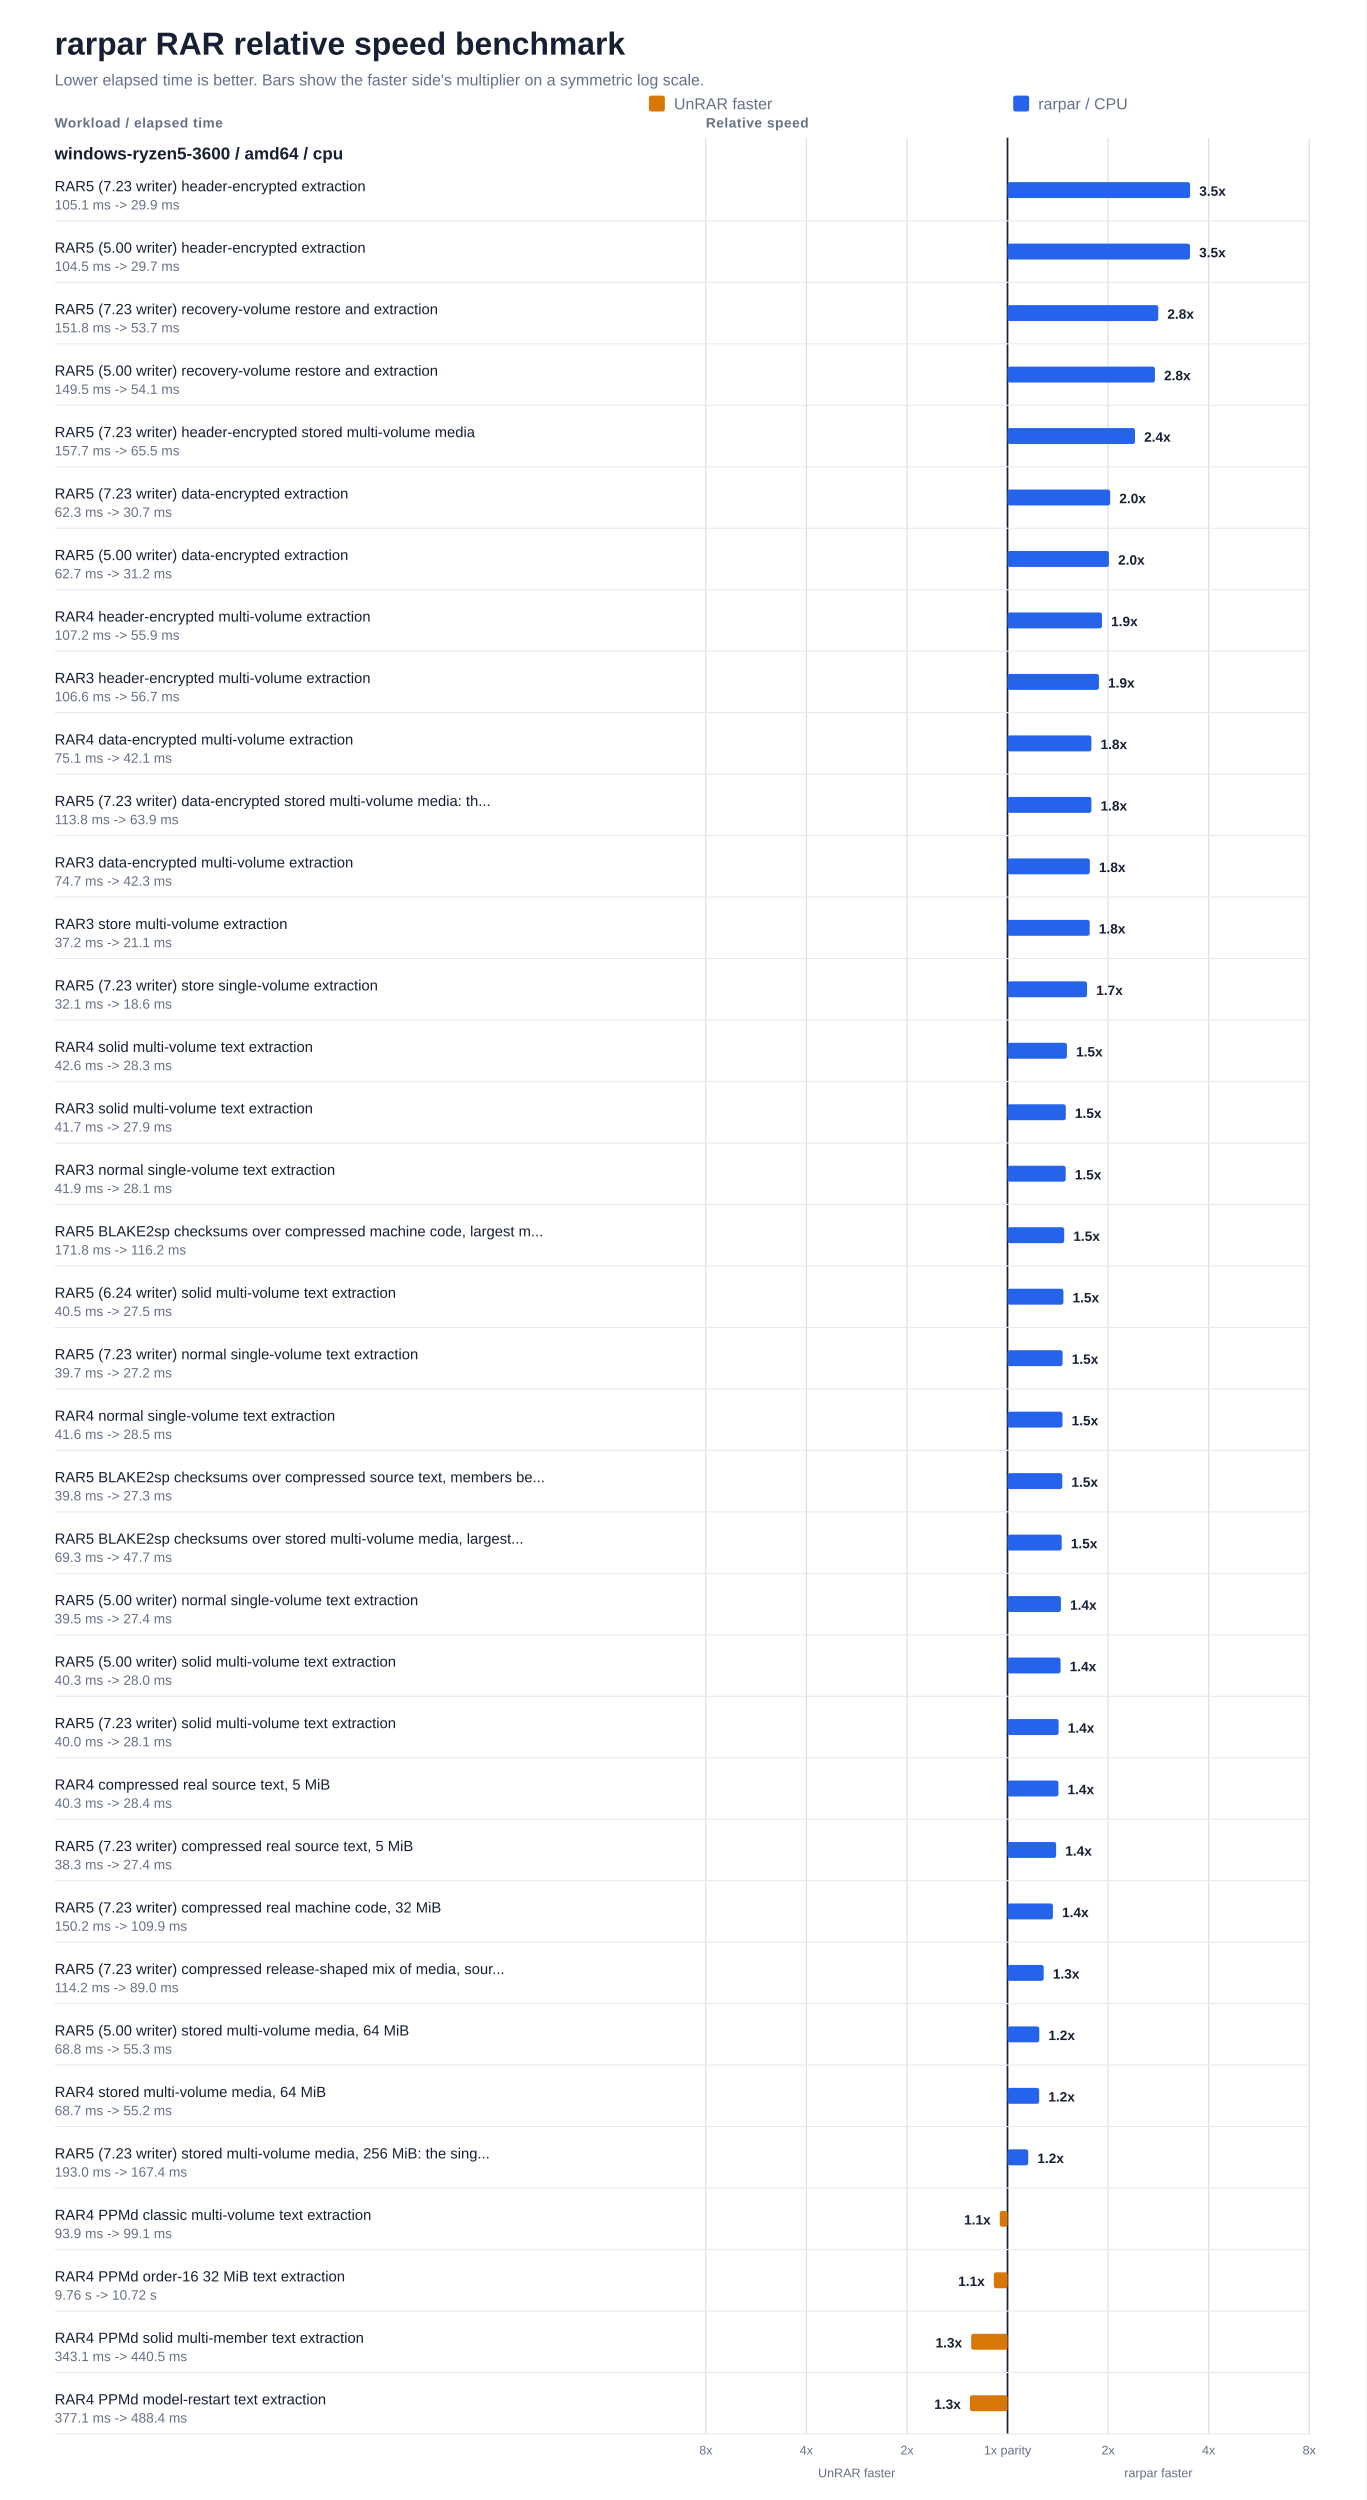
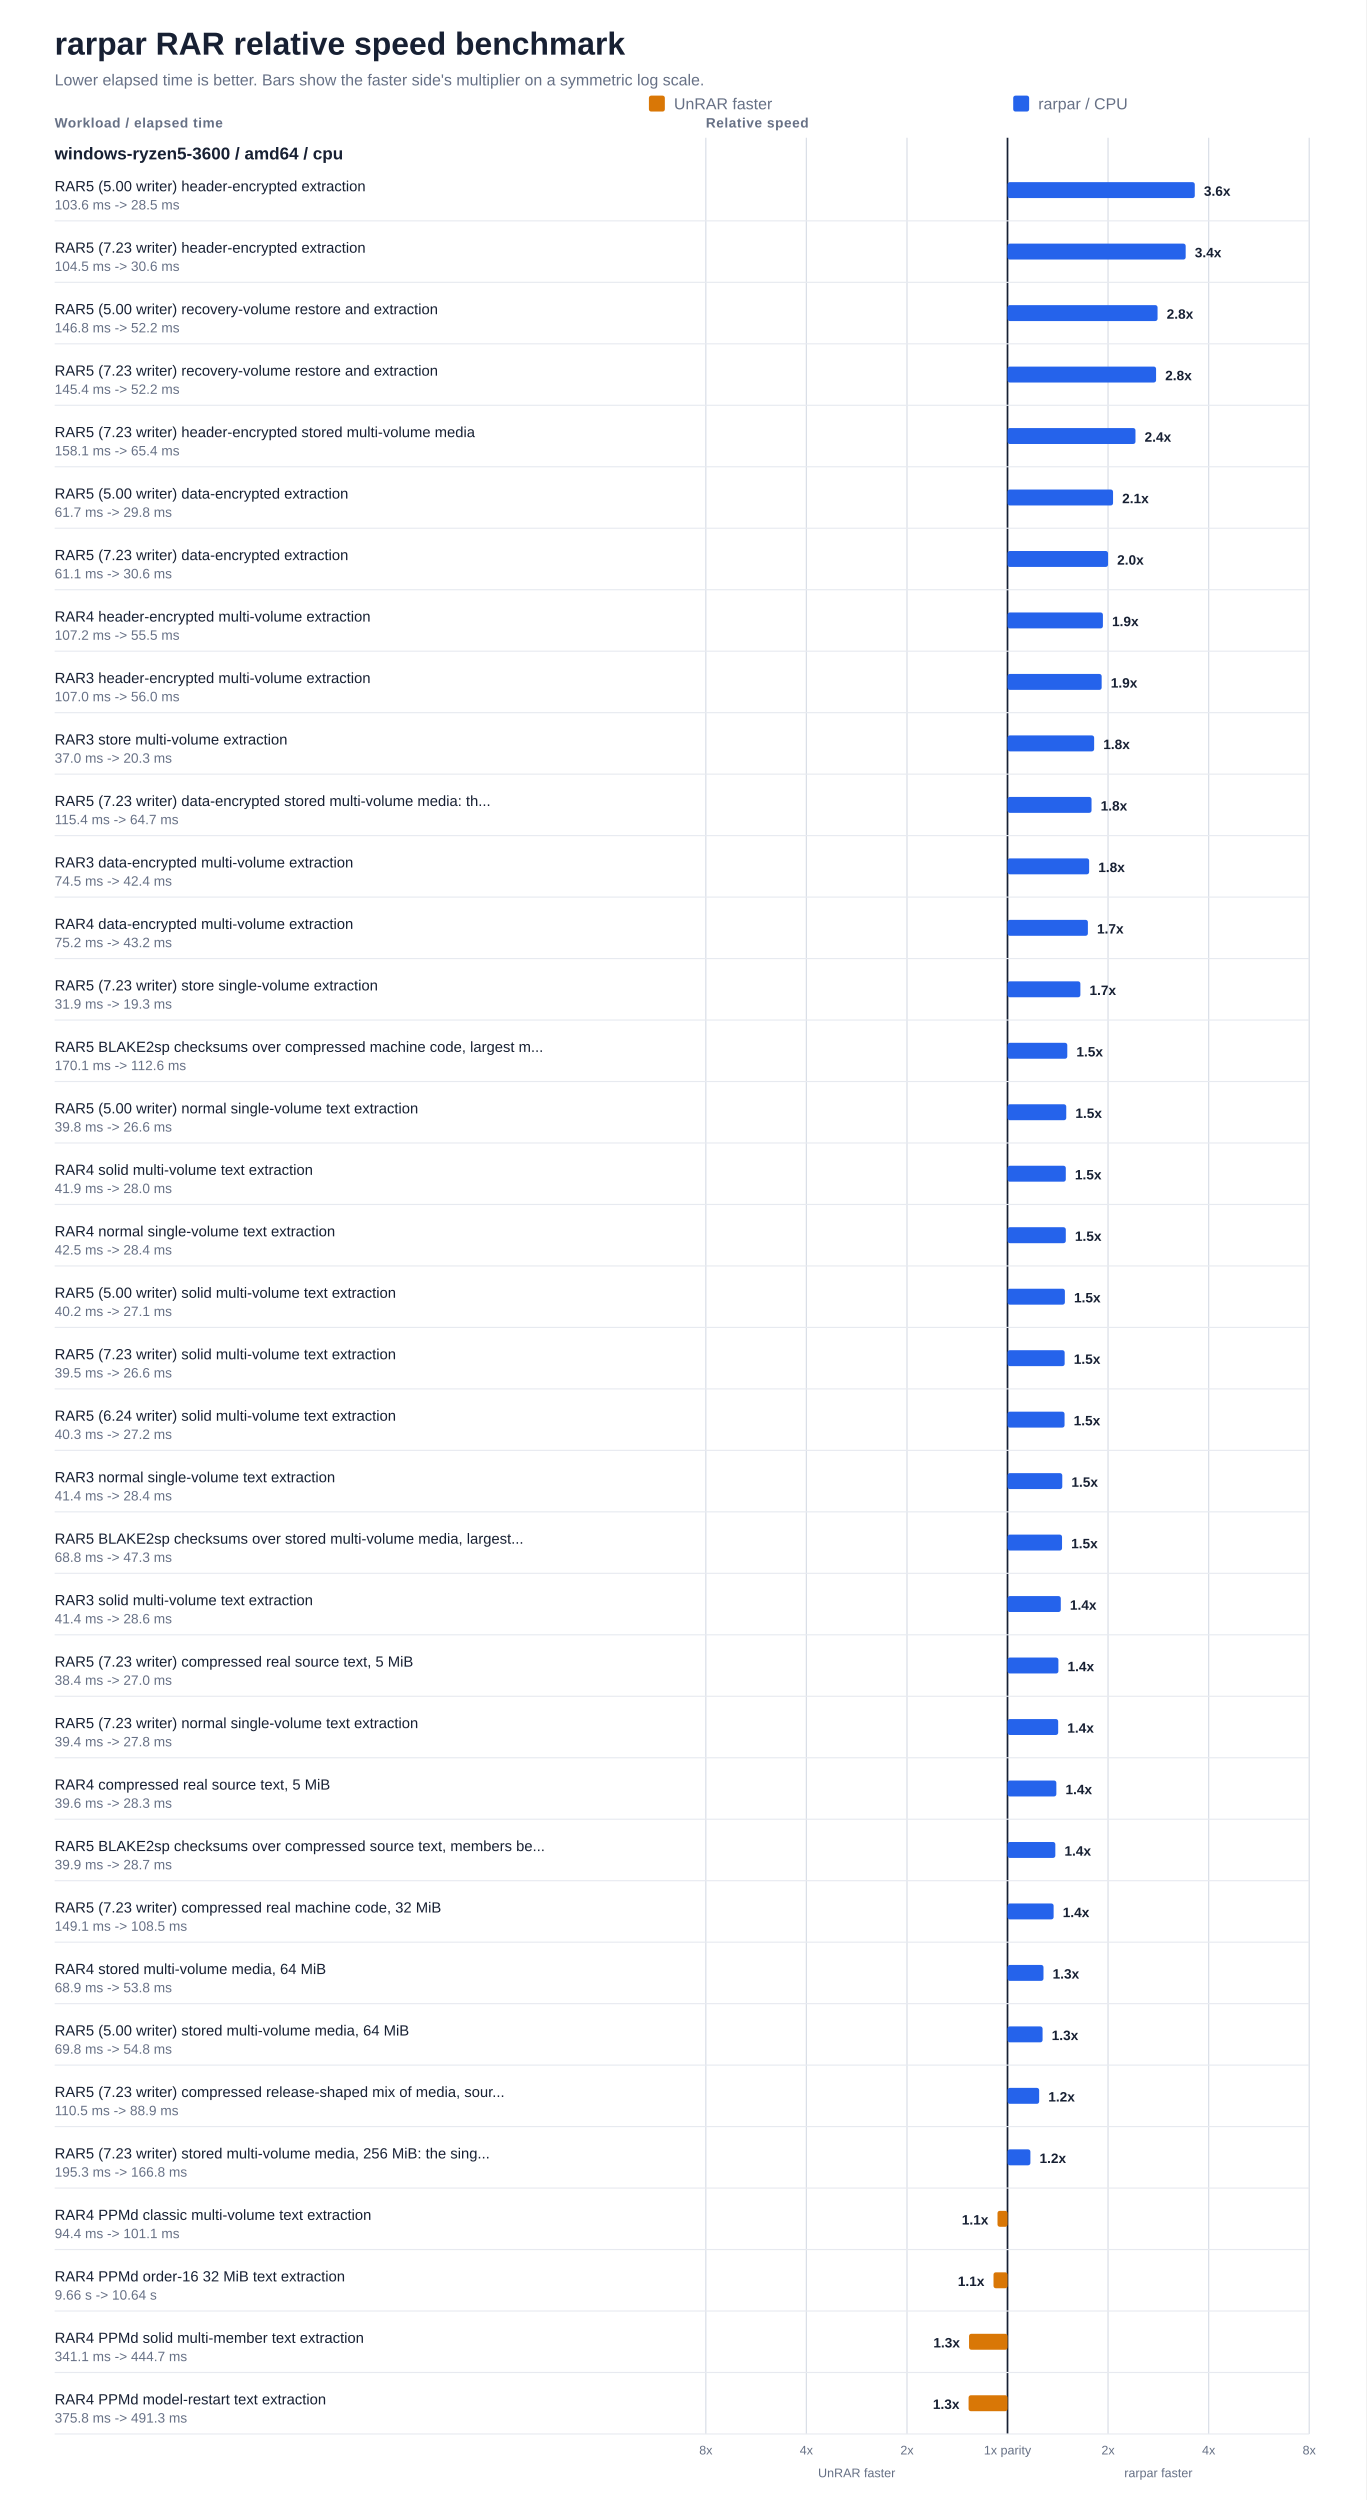
<svg xmlns="http://www.w3.org/2000/svg" width="1200" height="2196" viewBox="0 0 1200 2196" role="img" aria-labelledby="title desc">
  <style>
    .bg { fill: #ffffff; } text { font-family: Arial, sans-serif; fill: #172033; }
    .title { font-size: 28px; font-weight: 600; } .subtitle { font-size: 14px; fill: #667085; }
    .column { font-size: 12px; font-weight: 600; fill: #667085; letter-spacing: .04em; text-transform: uppercase; }
    .machine { font-size: 15px; font-weight: 600; } .workload { font-size: 13px; font-weight: 500; }
    .timing { font-size: 12px; fill: #667085; } .tick { font-size: 11px; fill: #667085; } .ratio { font-size: 12px; font-weight: 600; }
    .grid { stroke: #d7dce5; stroke-width: 1; } .parity { stroke: #172033; stroke-width: 1.5; } .rule { stroke: #e7eaf0; stroke-width: 1; }
    .cpu { fill: #2563eb; } .gpu { fill: #7c3aed; } .slower { fill: #d97706; }
    @media (prefers-color-scheme: dark) { .bg { fill: #0d1117; } text { fill: #e6edf3; } .subtitle, .column, .timing, .tick { fill: #9ca7b5; } .grid { stroke: #30363d; } .parity { stroke: #e6edf3; } .rule { stroke: #21262d; } .cpu { fill: #58a6ff; } .gpu { fill: #bc8cff; } .slower { fill: #f2a65a; } }
  </style>
  <rect class="bg" width="1200" height="2196" />
  <text class="title" x="48" y="48">rarpar RAR relative speed benchmark</text>
  <text class="subtitle" x="48" y="75">Lower elapsed time is better. Bars show the faster side's multiplier on a symmetric log scale.</text>
  <g aria-label="Legend">
    <rect class="slower" x="570" y="84" width="14" height="14" rx="2" />
    <text class="subtitle" x="592" y="96">UnRAR faster</text>
    <rect class="cpu" x="890" y="84" width="14" height="14" rx="2" />
    <text class="subtitle" x="912" y="96">rarpar / CPU</text>
  </g>
  <text class="column" x="48" y="112">Workload / elapsed time</text>
  <text class="column" x="620" y="112">Relative speed</text>
  <g aria-label="Relative speed axis">
    <line class="grid" x1="620.0" y1="121" x2="620.0" y2="2138" />
    <text class="tick" x="620.0" y="2156" text-anchor="middle">8x</text>
    <line class="grid" x1="708.3" y1="121" x2="708.3" y2="2138" />
    <text class="tick" x="708.3" y="2156" text-anchor="middle">4x</text>
    <line class="grid" x1="796.7" y1="121" x2="796.7" y2="2138" />
    <text class="tick" x="796.7" y="2156" text-anchor="middle">2x</text>
    <line class="parity" x1="885.0" y1="121" x2="885.0" y2="2138" />
    <text class="tick" x="885.0" y="2156" text-anchor="middle">1x parity</text>
    <line class="grid" x1="973.3" y1="121" x2="973.3" y2="2138" />
    <text class="tick" x="973.3" y="2156" text-anchor="middle">2x</text>
    <line class="grid" x1="1061.7" y1="121" x2="1061.7" y2="2138" />
    <text class="tick" x="1061.7" y="2156" text-anchor="middle">4x</text>
    <line class="grid" x1="1150.0" y1="121" x2="1150.0" y2="2138" />
    <text class="tick" x="1150.0" y="2156" text-anchor="middle">8x</text>
    <text class="tick" x="752.5" y="2176" text-anchor="middle">UnRAR faster</text>
    <text class="tick" x="1017.5" y="2176" text-anchor="middle">rarpar faster</text>
  </g>
  <g aria-label="RAR benchmarks">
    <text class="machine" x="48" y="140">windows-ryzen5-3600 / amd64 / cpu</text>
-     <text class="workload" x="48" y="168">RAR5 (7.23 writer) header-encrypted extraction</text>
-     <text class="timing" x="48" y="184">105.1 ms -&gt; 29.9 ms</text>
-     <rect class="cpu" x="885.0" y="160" width="160.4" height="14" rx="2" />
-     <text class="ratio" x="1053.4" y="172">3.5x</text>
+     <text class="workload" x="48" y="168">RAR5 (5.00 writer) header-encrypted extraction</text>
+     <text class="timing" x="48" y="184">103.6 ms -&gt; 28.5 ms</text>
+     <rect class="cpu" x="885.0" y="160" width="164.5" height="14" rx="2" />
+     <text class="ratio" x="1057.5" y="172">3.6x</text>
    <line class="rule" x1="48" y1="194" x2="1150" y2="194" />
-     <text class="workload" x="48" y="222">RAR5 (5.00 writer) header-encrypted extraction</text>
-     <text class="timing" x="48" y="238">104.5 ms -&gt; 29.7 ms</text>
-     <rect class="cpu" x="885.0" y="214" width="160.3" height="14" rx="2" />
-     <text class="ratio" x="1053.3" y="226">3.5x</text>
+     <text class="workload" x="48" y="222">RAR5 (7.23 writer) header-encrypted extraction</text>
+     <text class="timing" x="48" y="238">104.5 ms -&gt; 30.6 ms</text>
+     <rect class="cpu" x="885.0" y="214" width="156.5" height="14" rx="2" />
+     <text class="ratio" x="1049.5" y="226">3.4x</text>
    <line class="rule" x1="48" y1="248" x2="1150" y2="248" />
-     <text class="workload" x="48" y="276">RAR5 (7.23 writer) recovery-volume restore and extraction</text>
-     <text class="timing" x="48" y="292">151.8 ms -&gt; 53.7 ms</text>
-     <rect class="cpu" x="885.0" y="268" width="132.4" height="14" rx="2" />
-     <text class="ratio" x="1025.4" y="280">2.8x</text>
+     <text class="workload" x="48" y="276">RAR5 (5.00 writer) recovery-volume restore and extraction</text>
+     <text class="timing" x="48" y="292">146.8 ms -&gt; 52.2 ms</text>
+     <rect class="cpu" x="885.0" y="268" width="131.8" height="14" rx="2" />
+     <text class="ratio" x="1024.8" y="280">2.8x</text>
    <line class="rule" x1="48" y1="302" x2="1150" y2="302" />
-     <text class="workload" x="48" y="330">RAR5 (5.00 writer) recovery-volume restore and extraction</text>
-     <text class="timing" x="48" y="346">149.5 ms -&gt; 54.1 ms</text>
-     <rect class="cpu" x="885.0" y="322" width="129.5" height="14" rx="2" />
-     <text class="ratio" x="1022.5" y="334">2.8x</text>
+     <text class="workload" x="48" y="330">RAR5 (7.23 writer) recovery-volume restore and extraction</text>
+     <text class="timing" x="48" y="346">145.4 ms -&gt; 52.2 ms</text>
+     <rect class="cpu" x="885.0" y="322" width="130.5" height="14" rx="2" />
+     <text class="ratio" x="1023.5" y="334">2.8x</text>
    <line class="rule" x1="48" y1="356" x2="1150" y2="356" />
    <text class="workload" x="48" y="384">RAR5 (7.23 writer) header-encrypted stored multi-volume media</text>
-     <text class="timing" x="48" y="400">157.7 ms -&gt; 65.5 ms</text>
-     <rect class="cpu" x="885.0" y="376" width="112.0" height="14" rx="2" />
-     <text class="ratio" x="1005.0" y="388">2.4x</text>
+     <text class="timing" x="48" y="400">158.1 ms -&gt; 65.4 ms</text>
+     <rect class="cpu" x="885.0" y="376" width="112.4" height="14" rx="2" />
+     <text class="ratio" x="1005.4" y="388">2.4x</text>
    <line class="rule" x1="48" y1="410" x2="1150" y2="410" />
-     <text class="workload" x="48" y="438">RAR5 (7.23 writer) data-encrypted extraction</text>
-     <text class="timing" x="48" y="454">62.3 ms -&gt; 30.7 ms</text>
-     <rect class="cpu" x="885.0" y="430" width="90.2" height="14" rx="2" />
-     <text class="ratio" x="983.2" y="442">2.0x</text>
+     <text class="workload" x="48" y="438">RAR5 (5.00 writer) data-encrypted extraction</text>
+     <text class="timing" x="48" y="454">61.7 ms -&gt; 29.8 ms</text>
+     <rect class="cpu" x="885.0" y="430" width="92.7" height="14" rx="2" />
+     <text class="ratio" x="985.7" y="442">2.1x</text>
    <line class="rule" x1="48" y1="464" x2="1150" y2="464" />
-     <text class="workload" x="48" y="492">RAR5 (5.00 writer) data-encrypted extraction</text>
-     <text class="timing" x="48" y="508">62.7 ms -&gt; 31.2 ms</text>
-     <rect class="cpu" x="885.0" y="484" width="89.1" height="14" rx="2" />
-     <text class="ratio" x="982.1" y="496">2.0x</text>
+     <text class="workload" x="48" y="492">RAR5 (7.23 writer) data-encrypted extraction</text>
+     <text class="timing" x="48" y="508">61.1 ms -&gt; 30.6 ms</text>
+     <rect class="cpu" x="885.0" y="484" width="88.3" height="14" rx="2" />
+     <text class="ratio" x="981.3" y="496">2.0x</text>
    <line class="rule" x1="48" y1="518" x2="1150" y2="518" />
    <text class="workload" x="48" y="546">RAR4 header-encrypted multi-volume extraction</text>
-     <text class="timing" x="48" y="562">107.2 ms -&gt; 55.9 ms</text>
-     <rect class="cpu" x="885.0" y="538" width="83.0" height="14" rx="2" />
-     <text class="ratio" x="976.0" y="550">1.9x</text>
+     <text class="timing" x="48" y="562">107.2 ms -&gt; 55.5 ms</text>
+     <rect class="cpu" x="885.0" y="538" width="83.8" height="14" rx="2" />
+     <text class="ratio" x="976.8" y="550">1.9x</text>
    <line class="rule" x1="48" y1="572" x2="1150" y2="572" />
    <text class="workload" x="48" y="600">RAR3 header-encrypted multi-volume extraction</text>
-     <text class="timing" x="48" y="616">106.6 ms -&gt; 56.7 ms</text>
-     <rect class="cpu" x="885.0" y="592" width="80.3" height="14" rx="2" />
-     <text class="ratio" x="973.3" y="604">1.9x</text>
+     <text class="timing" x="48" y="616">107.0 ms -&gt; 56.0 ms</text>
+     <rect class="cpu" x="885.0" y="592" width="82.7" height="14" rx="2" />
+     <text class="ratio" x="975.7" y="604">1.9x</text>
    <line class="rule" x1="48" y1="626" x2="1150" y2="626" />
-     <text class="workload" x="48" y="654">RAR4 data-encrypted multi-volume extraction</text>
-     <text class="timing" x="48" y="670">75.1 ms -&gt; 42.1 ms</text>
-     <rect class="cpu" x="885.0" y="646" width="73.7" height="14" rx="2" />
-     <text class="ratio" x="966.7" y="658">1.8x</text>
+     <text class="workload" x="48" y="654">RAR3 store multi-volume extraction</text>
+     <text class="timing" x="48" y="670">37.0 ms -&gt; 20.3 ms</text>
+     <rect class="cpu" x="885.0" y="646" width="76.1" height="14" rx="2" />
+     <text class="ratio" x="969.1" y="658">1.8x</text>
    <line class="rule" x1="48" y1="680" x2="1150" y2="680" />
    <text class="workload" x="48" y="708">RAR5 (7.23 writer) data-encrypted stored multi-volume media: th...</text>
-     <text class="timing" x="48" y="724">113.8 ms -&gt; 63.9 ms</text>
-     <rect class="cpu" x="885.0" y="700" width="73.7" height="14" rx="2" />
-     <text class="ratio" x="966.7" y="712">1.8x</text>
+     <text class="timing" x="48" y="724">115.4 ms -&gt; 64.7 ms</text>
+     <rect class="cpu" x="885.0" y="700" width="73.8" height="14" rx="2" />
+     <text class="ratio" x="966.8" y="712">1.8x</text>
    <line class="rule" x1="48" y1="734" x2="1150" y2="734" />
    <text class="workload" x="48" y="762">RAR3 data-encrypted multi-volume extraction</text>
-     <text class="timing" x="48" y="778">74.7 ms -&gt; 42.3 ms</text>
-     <rect class="cpu" x="885.0" y="754" width="72.3" height="14" rx="2" />
-     <text class="ratio" x="965.3" y="766">1.8x</text>
+     <text class="timing" x="48" y="778">74.5 ms -&gt; 42.4 ms</text>
+     <rect class="cpu" x="885.0" y="754" width="71.7" height="14" rx="2" />
+     <text class="ratio" x="964.7" y="766">1.8x</text>
    <line class="rule" x1="48" y1="788" x2="1150" y2="788" />
-     <text class="workload" x="48" y="816">RAR3 store multi-volume extraction</text>
-     <text class="timing" x="48" y="832">37.2 ms -&gt; 21.1 ms</text>
-     <rect class="cpu" x="885.0" y="808" width="72.2" height="14" rx="2" />
-     <text class="ratio" x="965.2" y="820">1.8x</text>
+     <text class="workload" x="48" y="816">RAR4 data-encrypted multi-volume extraction</text>
+     <text class="timing" x="48" y="832">75.2 ms -&gt; 43.2 ms</text>
+     <rect class="cpu" x="885.0" y="808" width="70.6" height="14" rx="2" />
+     <text class="ratio" x="963.6" y="820">1.7x</text>
    <line class="rule" x1="48" y1="842" x2="1150" y2="842" />
    <text class="workload" x="48" y="870">RAR5 (7.23 writer) store single-volume extraction</text>
-     <text class="timing" x="48" y="886">32.1 ms -&gt; 18.6 ms</text>
-     <rect class="cpu" x="885.0" y="862" width="69.9" height="14" rx="2" />
-     <text class="ratio" x="962.9" y="874">1.7x</text>
+     <text class="timing" x="48" y="886">31.9 ms -&gt; 19.3 ms</text>
+     <rect class="cpu" x="885.0" y="862" width="64.0" height="14" rx="2" />
+     <text class="ratio" x="957.0" y="874">1.7x</text>
    <line class="rule" x1="48" y1="896" x2="1150" y2="896" />
-     <text class="workload" x="48" y="924">RAR4 solid multi-volume text extraction</text>
-     <text class="timing" x="48" y="940">42.6 ms -&gt; 28.3 ms</text>
-     <rect class="cpu" x="885.0" y="916" width="52.2" height="14" rx="2" />
-     <text class="ratio" x="945.2" y="928">1.5x</text>
+     <text class="workload" x="48" y="924">RAR5 BLAKE2sp checksums over compressed machine code, largest m...</text>
+     <text class="timing" x="48" y="940">170.1 ms -&gt; 112.6 ms</text>
+     <rect class="cpu" x="885.0" y="916" width="52.5" height="14" rx="2" />
+     <text class="ratio" x="945.5" y="928">1.5x</text>
    <line class="rule" x1="48" y1="950" x2="1150" y2="950" />
-     <text class="workload" x="48" y="978">RAR3 solid multi-volume text extraction</text>
-     <text class="timing" x="48" y="994">41.7 ms -&gt; 27.9 ms</text>
-     <rect class="cpu" x="885.0" y="970" width="51.2" height="14" rx="2" />
-     <text class="ratio" x="944.2" y="982">1.5x</text>
+     <text class="workload" x="48" y="978">RAR5 (5.00 writer) normal single-volume text extraction</text>
+     <text class="timing" x="48" y="994">39.8 ms -&gt; 26.6 ms</text>
+     <rect class="cpu" x="885.0" y="970" width="51.6" height="14" rx="2" />
+     <text class="ratio" x="944.6" y="982">1.5x</text>
    <line class="rule" x1="48" y1="1004" x2="1150" y2="1004" />
-     <text class="workload" x="48" y="1032">RAR3 normal single-volume text extraction</text>
-     <text class="timing" x="48" y="1048">41.9 ms -&gt; 28.1 ms</text>
-     <rect class="cpu" x="885.0" y="1024" width="51.1" height="14" rx="2" />
-     <text class="ratio" x="944.1" y="1036">1.5x</text>
+     <text class="workload" x="48" y="1032">RAR4 solid multi-volume text extraction</text>
+     <text class="timing" x="48" y="1048">41.9 ms -&gt; 28.0 ms</text>
+     <rect class="cpu" x="885.0" y="1024" width="51.2" height="14" rx="2" />
+     <text class="ratio" x="944.2" y="1036">1.5x</text>
    <line class="rule" x1="48" y1="1058" x2="1150" y2="1058" />
-     <text class="workload" x="48" y="1086">RAR5 BLAKE2sp checksums over compressed machine code, largest m...</text>
-     <text class="timing" x="48" y="1102">171.8 ms -&gt; 116.2 ms</text>
-     <rect class="cpu" x="885.0" y="1078" width="49.8" height="14" rx="2" />
-     <text class="ratio" x="942.8" y="1090">1.5x</text>
+     <text class="workload" x="48" y="1086">RAR4 normal single-volume text extraction</text>
+     <text class="timing" x="48" y="1102">42.5 ms -&gt; 28.4 ms</text>
+     <rect class="cpu" x="885.0" y="1078" width="51.2" height="14" rx="2" />
+     <text class="ratio" x="944.2" y="1090">1.5x</text>
    <line class="rule" x1="48" y1="1112" x2="1150" y2="1112" />
-     <text class="workload" x="48" y="1140">RAR5 (6.24 writer) solid multi-volume text extraction</text>
-     <text class="timing" x="48" y="1156">40.5 ms -&gt; 27.5 ms</text>
-     <rect class="cpu" x="885.0" y="1132" width="49.1" height="14" rx="2" />
-     <text class="ratio" x="942.1" y="1144">1.5x</text>
+     <text class="workload" x="48" y="1140">RAR5 (5.00 writer) solid multi-volume text extraction</text>
+     <text class="timing" x="48" y="1156">40.2 ms -&gt; 27.1 ms</text>
+     <rect class="cpu" x="885.0" y="1132" width="50.4" height="14" rx="2" />
+     <text class="ratio" x="943.4" y="1144">1.5x</text>
    <line class="rule" x1="48" y1="1166" x2="1150" y2="1166" />
-     <text class="workload" x="48" y="1194">RAR5 (7.23 writer) normal single-volume text extraction</text>
-     <text class="timing" x="48" y="1210">39.7 ms -&gt; 27.2 ms</text>
-     <rect class="cpu" x="885.0" y="1186" width="48.4" height="14" rx="2" />
-     <text class="ratio" x="941.4" y="1198">1.5x</text>
+     <text class="workload" x="48" y="1194">RAR5 (7.23 writer) solid multi-volume text extraction</text>
+     <text class="timing" x="48" y="1210">39.5 ms -&gt; 26.6 ms</text>
+     <rect class="cpu" x="885.0" y="1186" width="50.2" height="14" rx="2" />
+     <text class="ratio" x="943.2" y="1198">1.5x</text>
    <line class="rule" x1="48" y1="1220" x2="1150" y2="1220" />
-     <text class="workload" x="48" y="1248">RAR4 normal single-volume text extraction</text>
-     <text class="timing" x="48" y="1264">41.6 ms -&gt; 28.5 ms</text>
-     <rect class="cpu" x="885.0" y="1240" width="48.3" height="14" rx="2" />
-     <text class="ratio" x="941.3" y="1252">1.5x</text>
+     <text class="workload" x="48" y="1248">RAR5 (6.24 writer) solid multi-volume text extraction</text>
+     <text class="timing" x="48" y="1264">40.3 ms -&gt; 27.2 ms</text>
+     <rect class="cpu" x="885.0" y="1240" width="50.1" height="14" rx="2" />
+     <text class="ratio" x="943.1" y="1252">1.5x</text>
    <line class="rule" x1="48" y1="1274" x2="1150" y2="1274" />
-     <text class="workload" x="48" y="1302">RAR5 BLAKE2sp checksums over compressed source text, members be...</text>
-     <text class="timing" x="48" y="1318">39.8 ms -&gt; 27.3 ms</text>
+     <text class="workload" x="48" y="1302">RAR3 normal single-volume text extraction</text>
+     <text class="timing" x="48" y="1318">41.4 ms -&gt; 28.4 ms</text>
    <rect class="cpu" x="885.0" y="1294" width="48.1" height="14" rx="2" />
    <text class="ratio" x="941.1" y="1306">1.5x</text>
    <line class="rule" x1="48" y1="1328" x2="1150" y2="1328" />
    <text class="workload" x="48" y="1356">RAR5 BLAKE2sp checksums over stored multi-volume media, largest...</text>
-     <text class="timing" x="48" y="1372">69.3 ms -&gt; 47.7 ms</text>
-     <rect class="cpu" x="885.0" y="1348" width="47.6" height="14" rx="2" />
-     <text class="ratio" x="940.6" y="1360">1.5x</text>
+     <text class="timing" x="48" y="1372">68.8 ms -&gt; 47.3 ms</text>
+     <rect class="cpu" x="885.0" y="1348" width="47.9" height="14" rx="2" />
+     <text class="ratio" x="940.9" y="1360">1.5x</text>
    <line class="rule" x1="48" y1="1382" x2="1150" y2="1382" />
-     <text class="workload" x="48" y="1410">RAR5 (5.00 writer) normal single-volume text extraction</text>
-     <text class="timing" x="48" y="1426">39.5 ms -&gt; 27.4 ms</text>
-     <rect class="cpu" x="885.0" y="1402" width="46.9" height="14" rx="2" />
-     <text class="ratio" x="939.9" y="1414">1.4x</text>
+     <text class="workload" x="48" y="1410">RAR3 solid multi-volume text extraction</text>
+     <text class="timing" x="48" y="1426">41.4 ms -&gt; 28.6 ms</text>
+     <rect class="cpu" x="885.0" y="1402" width="46.8" height="14" rx="2" />
+     <text class="ratio" x="939.8" y="1414">1.4x</text>
    <line class="rule" x1="48" y1="1436" x2="1150" y2="1436" />
-     <text class="workload" x="48" y="1464">RAR5 (5.00 writer) solid multi-volume text extraction</text>
-     <text class="timing" x="48" y="1480">40.3 ms -&gt; 28.0 ms</text>
-     <rect class="cpu" x="885.0" y="1456" width="46.6" height="14" rx="2" />
-     <text class="ratio" x="939.6" y="1468">1.4x</text>
+     <text class="workload" x="48" y="1464">RAR5 (7.23 writer) compressed real source text, 5 MiB</text>
+     <text class="timing" x="48" y="1480">38.4 ms -&gt; 27.0 ms</text>
+     <rect class="cpu" x="885.0" y="1456" width="44.7" height="14" rx="2" />
+     <text class="ratio" x="937.7" y="1468">1.4x</text>
    <line class="rule" x1="48" y1="1490" x2="1150" y2="1490" />
-     <text class="workload" x="48" y="1518">RAR5 (7.23 writer) solid multi-volume text extraction</text>
-     <text class="timing" x="48" y="1534">40.0 ms -&gt; 28.1 ms</text>
-     <rect class="cpu" x="885.0" y="1510" width="44.9" height="14" rx="2" />
-     <text class="ratio" x="937.9" y="1522">1.4x</text>
+     <text class="workload" x="48" y="1518">RAR5 (7.23 writer) normal single-volume text extraction</text>
+     <text class="timing" x="48" y="1534">39.4 ms -&gt; 27.8 ms</text>
+     <rect class="cpu" x="885.0" y="1510" width="44.5" height="14" rx="2" />
+     <text class="ratio" x="937.5" y="1522">1.4x</text>
    <line class="rule" x1="48" y1="1544" x2="1150" y2="1544" />
    <text class="workload" x="48" y="1572">RAR4 compressed real source text, 5 MiB</text>
-     <text class="timing" x="48" y="1588">40.3 ms -&gt; 28.4 ms</text>
-     <rect class="cpu" x="885.0" y="1564" width="44.7" height="14" rx="2" />
-     <text class="ratio" x="937.7" y="1576">1.4x</text>
+     <text class="timing" x="48" y="1588">39.6 ms -&gt; 28.3 ms</text>
+     <rect class="cpu" x="885.0" y="1564" width="42.9" height="14" rx="2" />
+     <text class="ratio" x="935.9" y="1576">1.4x</text>
    <line class="rule" x1="48" y1="1598" x2="1150" y2="1598" />
-     <text class="workload" x="48" y="1626">RAR5 (7.23 writer) compressed real source text, 5 MiB</text>
-     <text class="timing" x="48" y="1642">38.3 ms -&gt; 27.4 ms</text>
-     <rect class="cpu" x="885.0" y="1618" width="42.7" height="14" rx="2" />
-     <text class="ratio" x="935.7" y="1630">1.4x</text>
+     <text class="workload" x="48" y="1626">RAR5 BLAKE2sp checksums over compressed source text, members be...</text>
+     <text class="timing" x="48" y="1642">39.9 ms -&gt; 28.7 ms</text>
+     <rect class="cpu" x="885.0" y="1618" width="42.0" height="14" rx="2" />
+     <text class="ratio" x="935.0" y="1630">1.4x</text>
    <line class="rule" x1="48" y1="1652" x2="1150" y2="1652" />
    <text class="workload" x="48" y="1680">RAR5 (7.23 writer) compressed real machine code, 32 MiB</text>
-     <text class="timing" x="48" y="1696">150.2 ms -&gt; 109.9 ms</text>
-     <rect class="cpu" x="885.0" y="1672" width="39.9" height="14" rx="2" />
-     <text class="ratio" x="932.9" y="1684">1.4x</text>
+     <text class="timing" x="48" y="1696">149.1 ms -&gt; 108.5 ms</text>
+     <rect class="cpu" x="885.0" y="1672" width="40.5" height="14" rx="2" />
+     <text class="ratio" x="933.5" y="1684">1.4x</text>
    <line class="rule" x1="48" y1="1706" x2="1150" y2="1706" />
-     <text class="workload" x="48" y="1734">RAR5 (7.23 writer) compressed release-shaped mix of media, sour...</text>
-     <text class="timing" x="48" y="1750">114.2 ms -&gt; 89.0 ms</text>
-     <rect class="cpu" x="885.0" y="1726" width="31.8" height="14" rx="2" />
-     <text class="ratio" x="924.8" y="1738">1.3x</text>
+     <text class="workload" x="48" y="1734">RAR4 stored multi-volume media, 64 MiB</text>
+     <text class="timing" x="48" y="1750">68.9 ms -&gt; 53.8 ms</text>
+     <rect class="cpu" x="885.0" y="1726" width="31.6" height="14" rx="2" />
+     <text class="ratio" x="924.6" y="1738">1.3x</text>
    <line class="rule" x1="48" y1="1760" x2="1150" y2="1760" />
    <text class="workload" x="48" y="1788">RAR5 (5.00 writer) stored multi-volume media, 64 MiB</text>
-     <text class="timing" x="48" y="1804">68.8 ms -&gt; 55.3 ms</text>
-     <rect class="cpu" x="885.0" y="1780" width="27.9" height="14" rx="2" />
-     <text class="ratio" x="920.9" y="1792">1.2x</text>
+     <text class="timing" x="48" y="1804">69.8 ms -&gt; 54.8 ms</text>
+     <rect class="cpu" x="885.0" y="1780" width="30.8" height="14" rx="2" />
+     <text class="ratio" x="923.8" y="1792">1.3x</text>
    <line class="rule" x1="48" y1="1814" x2="1150" y2="1814" />
-     <text class="workload" x="48" y="1842">RAR4 stored multi-volume media, 64 MiB</text>
-     <text class="timing" x="48" y="1858">68.7 ms -&gt; 55.2 ms</text>
+     <text class="workload" x="48" y="1842">RAR5 (7.23 writer) compressed release-shaped mix of media, sour...</text>
+     <text class="timing" x="48" y="1858">110.5 ms -&gt; 88.9 ms</text>
    <rect class="cpu" x="885.0" y="1834" width="27.8" height="14" rx="2" />
    <text class="ratio" x="920.8" y="1846">1.2x</text>
    <line class="rule" x1="48" y1="1868" x2="1150" y2="1868" />
    <text class="workload" x="48" y="1896">RAR5 (7.23 writer) stored multi-volume media, 256 MiB: the sing...</text>
-     <text class="timing" x="48" y="1912">193.0 ms -&gt; 167.4 ms</text>
-     <rect class="cpu" x="885.0" y="1888" width="18.2" height="14" rx="2" />
-     <text class="ratio" x="911.2" y="1900">1.2x</text>
+     <text class="timing" x="48" y="1912">195.3 ms -&gt; 166.8 ms</text>
+     <rect class="cpu" x="885.0" y="1888" width="20.1" height="14" rx="2" />
+     <text class="ratio" x="913.1" y="1900">1.2x</text>
    <line class="rule" x1="48" y1="1922" x2="1150" y2="1922" />
    <text class="workload" x="48" y="1950">RAR4 PPMd classic multi-volume text extraction</text>
-     <text class="timing" x="48" y="1966">93.9 ms -&gt; 99.1 ms</text>
-     <rect class="slower" x="878.2" y="1942" width="6.8" height="14" rx="2" />
-     <text class="ratio" x="870.2" y="1954" text-anchor="end">1.1x</text>
+     <text class="timing" x="48" y="1966">94.4 ms -&gt; 101.1 ms</text>
+     <rect class="slower" x="876.2" y="1942" width="8.8" height="14" rx="2" />
+     <text class="ratio" x="868.2" y="1954" text-anchor="end">1.1x</text>
    <line class="rule" x1="48" y1="1976" x2="1150" y2="1976" />
    <text class="workload" x="48" y="2004">RAR4 PPMd order-16 32 MiB text extraction</text>
-     <text class="timing" x="48" y="2020">9.76 s -&gt; 10.72 s</text>
-     <rect class="slower" x="873.0" y="1996" width="12.0" height="14" rx="2" />
-     <text class="ratio" x="865.0" y="2008" text-anchor="end">1.1x</text>
+     <text class="timing" x="48" y="2020">9.66 s -&gt; 10.64 s</text>
+     <rect class="slower" x="872.7" y="1996" width="12.3" height="14" rx="2" />
+     <text class="ratio" x="864.7" y="2008" text-anchor="end">1.1x</text>
    <line class="rule" x1="48" y1="2030" x2="1150" y2="2030" />
    <text class="workload" x="48" y="2058">RAR4 PPMd solid multi-member text extraction</text>
-     <text class="timing" x="48" y="2074">343.1 ms -&gt; 440.5 ms</text>
-     <rect class="slower" x="853.1" y="2050" width="31.9" height="14" rx="2" />
-     <text class="ratio" x="845.1" y="2062" text-anchor="end">1.3x</text>
+     <text class="timing" x="48" y="2074">341.1 ms -&gt; 444.7 ms</text>
+     <rect class="slower" x="851.2" y="2050" width="33.8" height="14" rx="2" />
+     <text class="ratio" x="843.2" y="2062" text-anchor="end">1.3x</text>
    <line class="rule" x1="48" y1="2084" x2="1150" y2="2084" />
    <text class="workload" x="48" y="2112">RAR4 PPMd model-restart text extraction</text>
-     <text class="timing" x="48" y="2128">377.1 ms -&gt; 488.4 ms</text>
-     <rect class="slower" x="852.0" y="2104" width="33.0" height="14" rx="2" />
-     <text class="ratio" x="844.0" y="2116" text-anchor="end">1.3x</text>
+     <text class="timing" x="48" y="2128">375.8 ms -&gt; 491.3 ms</text>
+     <rect class="slower" x="850.8" y="2104" width="34.2" height="14" rx="2" />
+     <text class="ratio" x="842.8" y="2116" text-anchor="end">1.3x</text>
    <line class="rule" x1="48" y1="2138" x2="1150" y2="2138" />
  </g>
</svg>
